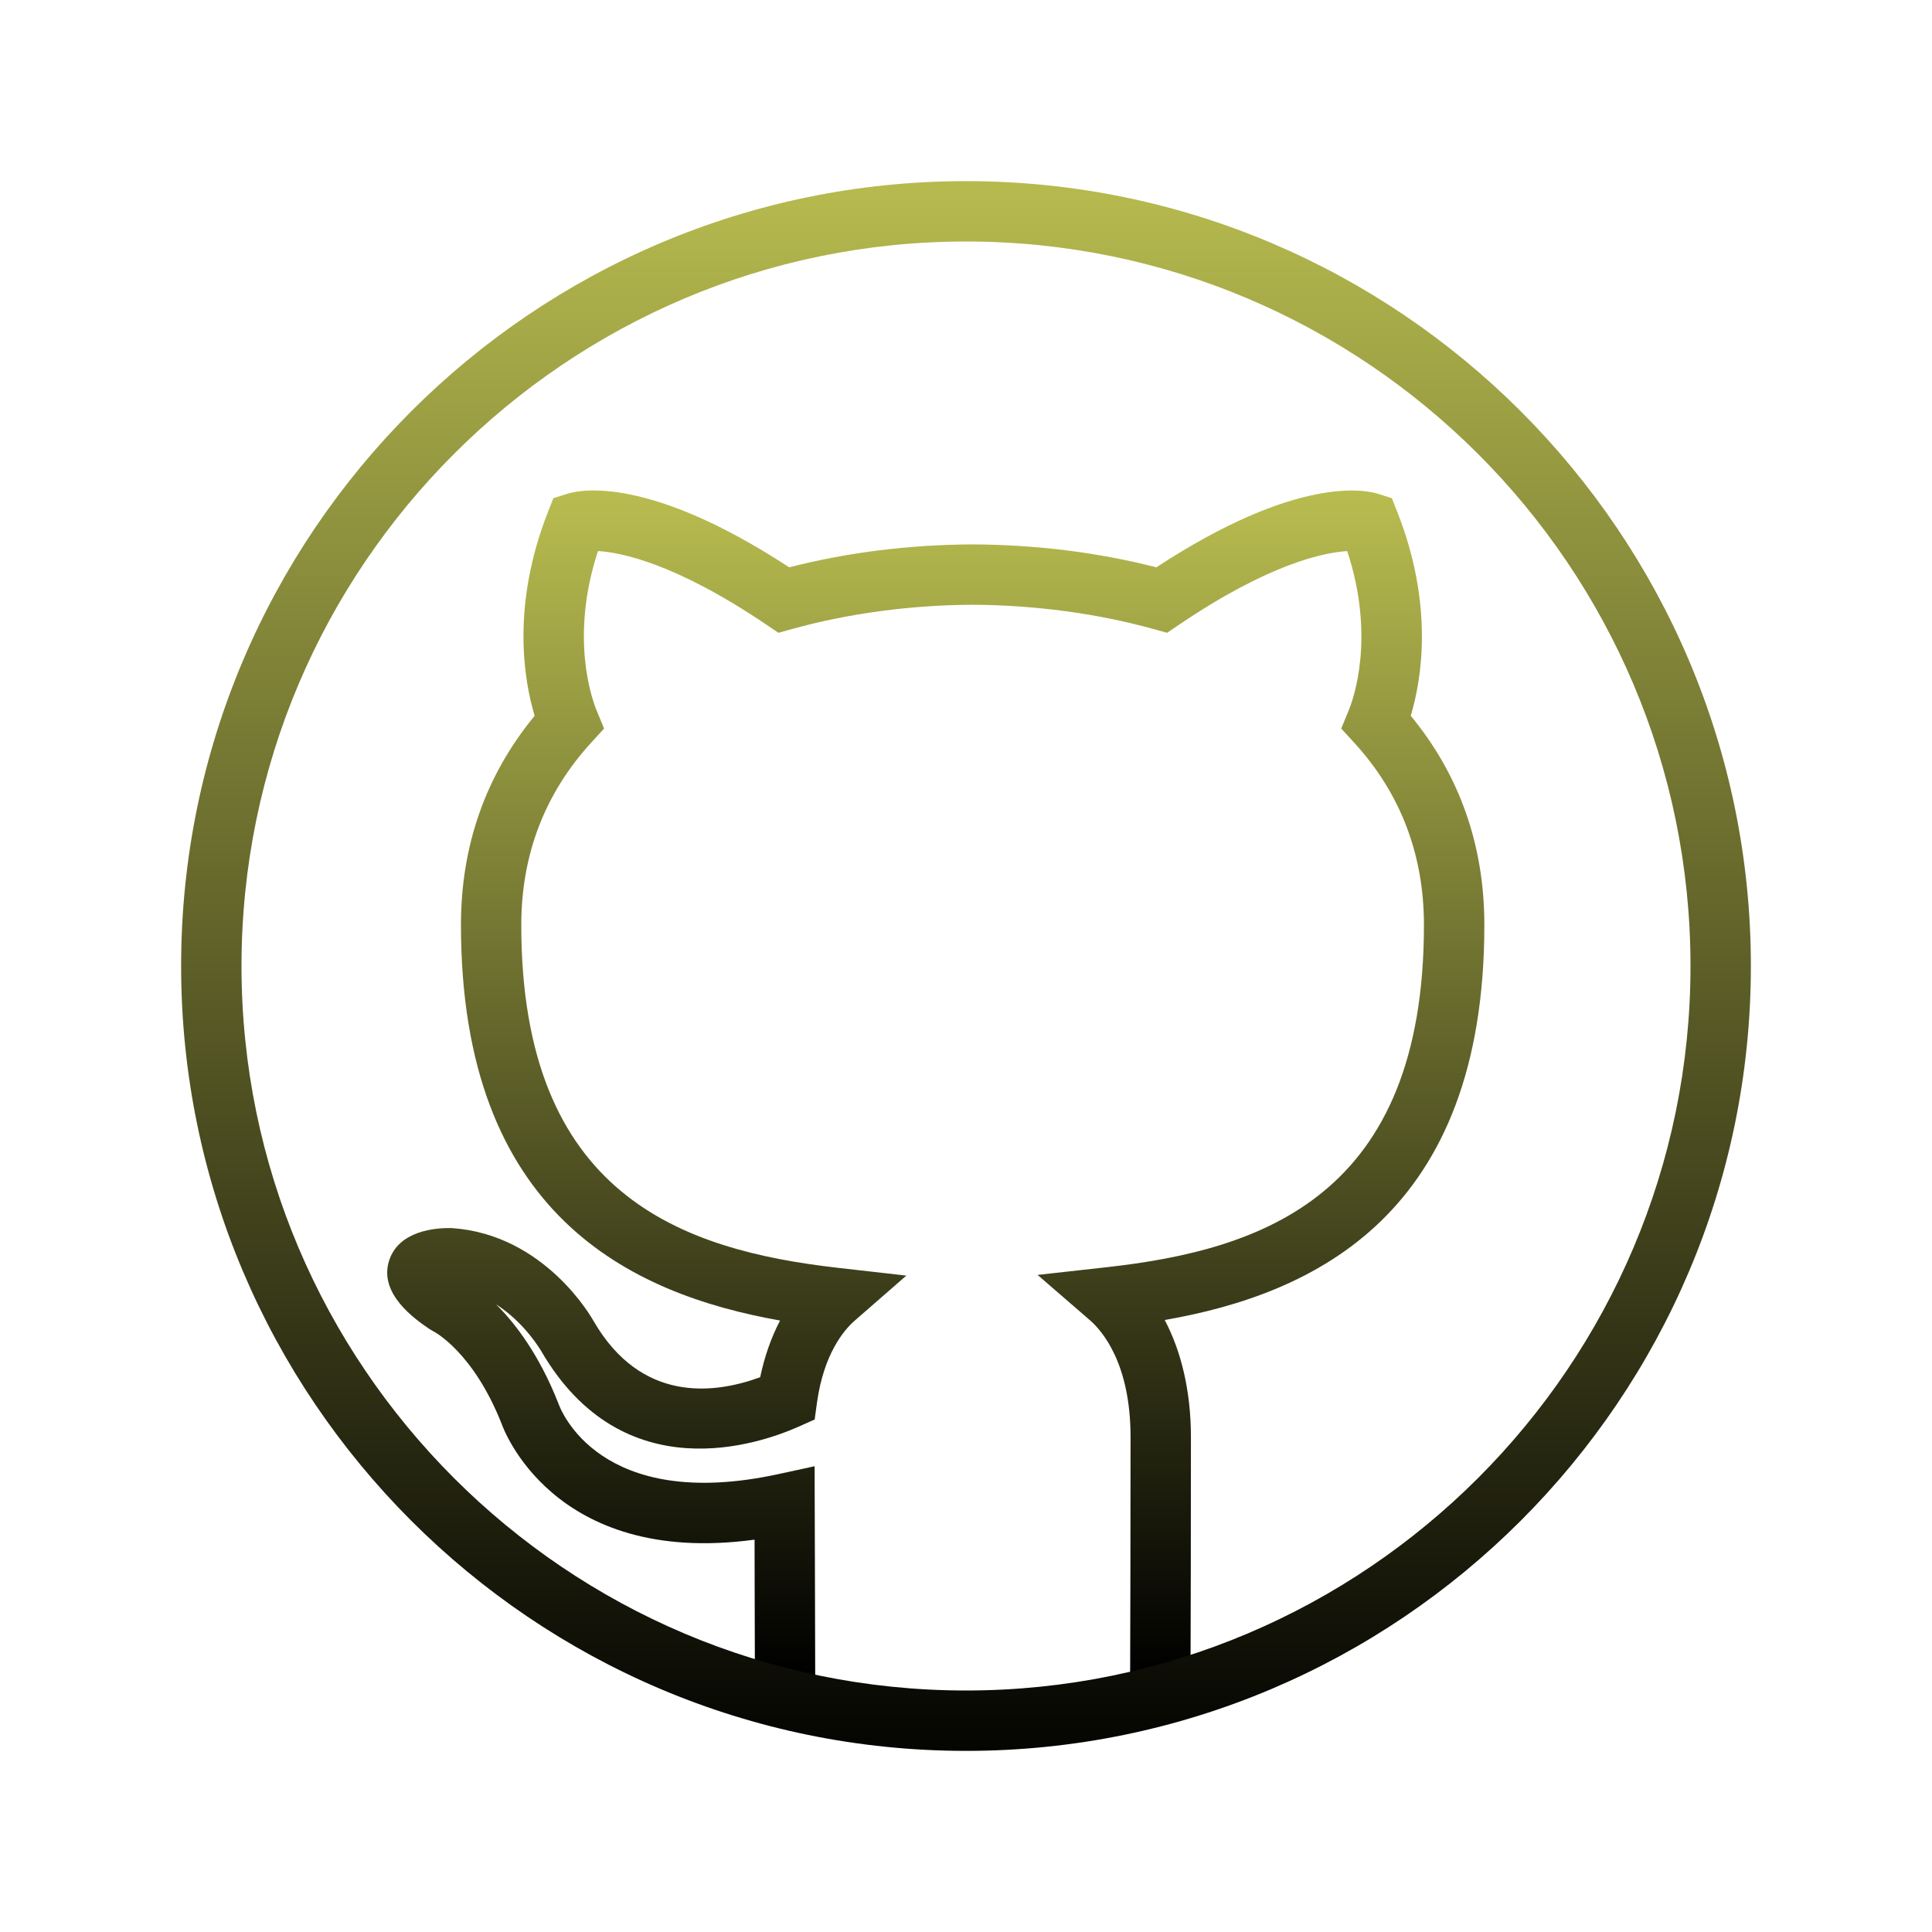
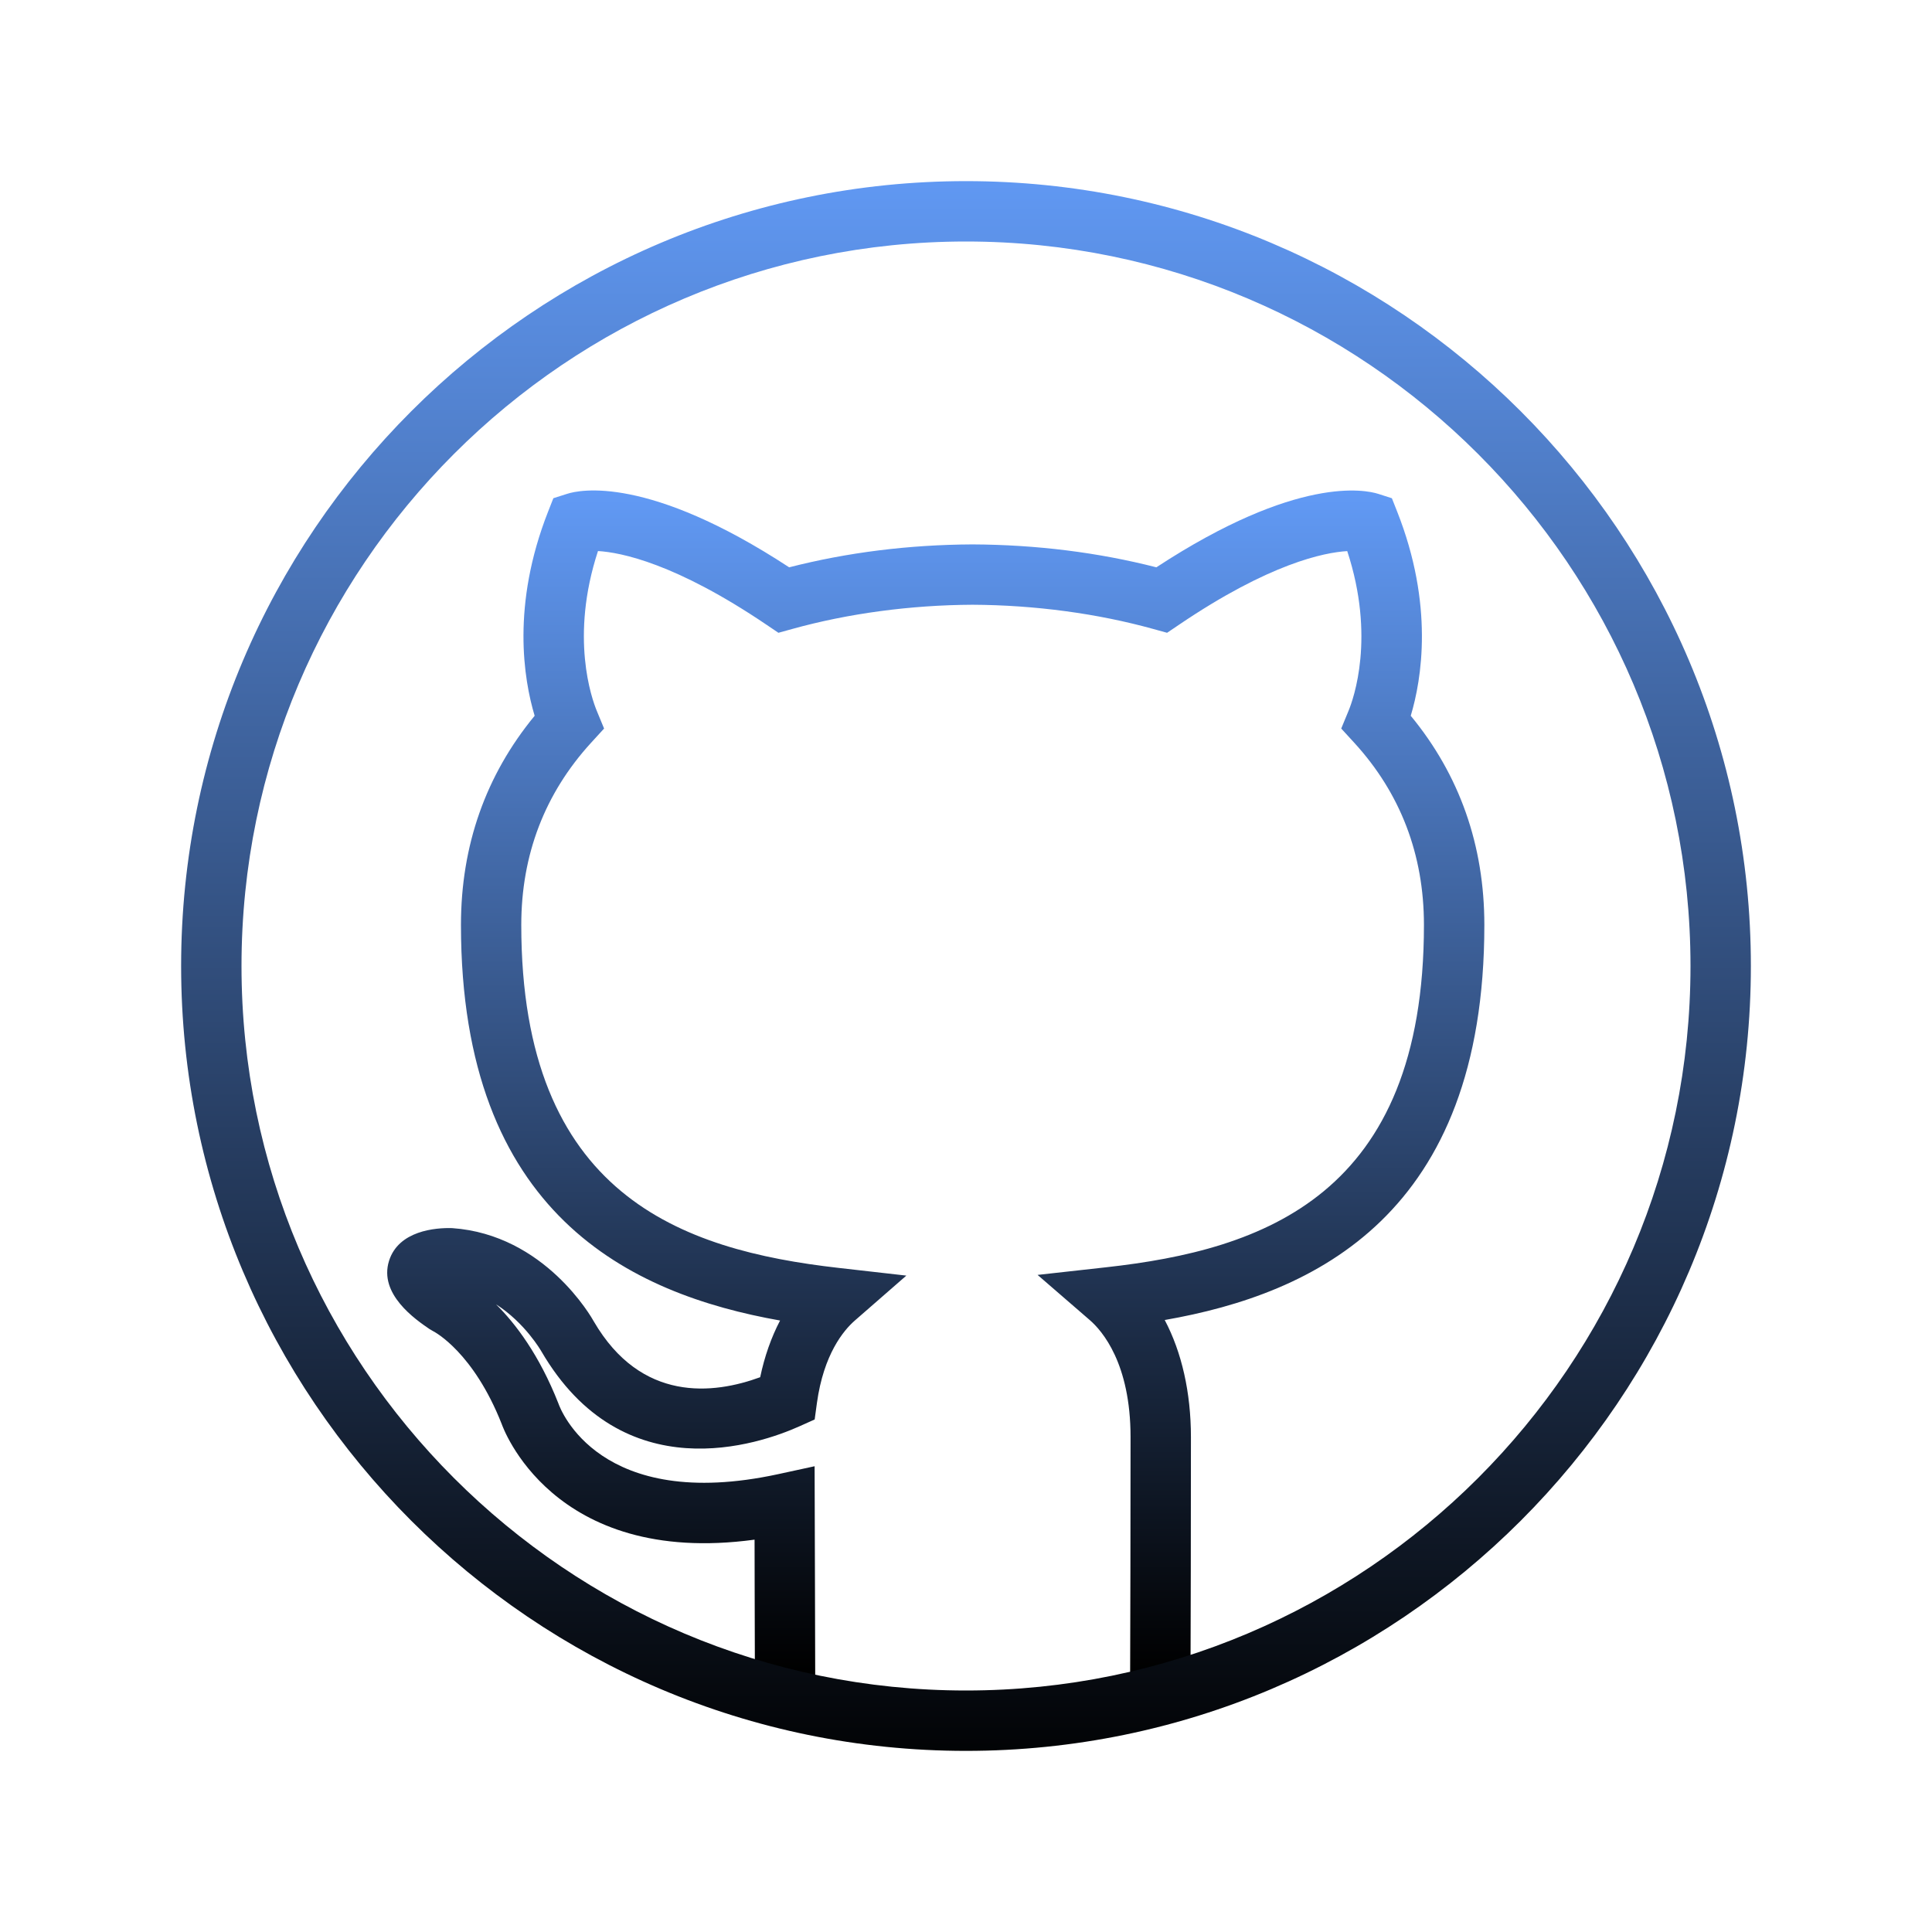
<svg xmlns="http://www.w3.org/2000/svg" viewBox="0,0,256,256" width="64px" height="64px">
  <defs>
    <linearGradient x1="30.999" y1="16" x2="30.999" y2="55.342" gradientUnits="userSpaceOnUse" id="color-1">
-       <stop offset="0" stop-color="#babe50" />
+       <stop offset="0" stop-color="#629bf7" />
      <stop offset="1" stop-color="#000000" />
    </linearGradient>
    <linearGradient x1="32" y1="5" x2="32" y2="59.167" gradientUnits="userSpaceOnUse" id="color-2">
-       <stop offset="0" stop-color="#babe50" />
+       <stop offset="0" stop-color="#629bf7" />
      <stop offset="1" stop-color="#000000" />
    </linearGradient>
  </defs>
  <g fill="none" fill-rule="nonzero" stroke="none" stroke-width="1" stroke-linecap="butt" stroke-linejoin="miter" stroke-miterlimit="10" stroke-dasharray="" stroke-dashoffset="0" font-family="none" font-weight="none" font-size="none" text-anchor="none" style="mix-blend-mode: normal">
    <g transform="scale(4,4)">
      <path d="M25.008,56.007c-0.003,-0.368 -0.006,-1.962 -0.009,-3.454l-0.003,-1.55c-6.729,0.915 -8.358,-3.78 -8.376,-3.83c-0.934,-2.368 -2.211,-3.045 -2.266,-3.073l-0.124,-0.072c-0.463,-0.316 -1.691,-1.157 -1.342,-2.263c0.315,-0.997 1.536,-1.1 2.091,-1.082c3.074,0.215 4.63,2.978 4.694,3.095c1.569,2.689 3.964,2.411 5.509,1.844c0.144,-0.688 0.367,-1.32 0.659,-1.878c-4.956,-0.879 -10.571,-3.515 -10.571,-13.104c0,-2.633 0.82,-4.96 2.441,-6.929c-0.362,-1.206 -0.774,-3.666 0.446,-6.765l0.174,-0.442l0.452,-0.144c0.416,-0.137 2.688,-0.624 7.359,2.433c1.928,-0.494 3.969,-0.749 6.074,-0.759c2.115,0.01 4.158,0.265 6.09,0.759c4.667,-3.058 6.934,-2.565 7.351,-2.433l0.451,0.145l0.174,0.44c1.225,3.098 0.813,5.559 0.451,6.766c1.618,1.963 2.438,4.291 2.438,6.929c0,9.591 -5.621,12.219 -10.588,13.087c0.563,1.065 0.868,2.402 0.868,3.878c0,1.683 -0.007,7.204 -0.015,8.402l-2,-0.014c0.008,-1.196 0.015,-6.708 0.015,-8.389c0,-2.442 -0.943,-3.522 -1.35,-3.874l-1.73,-1.497l2.274,-0.253c5.205,-0.578 10.525,-2.379 10.525,-11.341c0,-2.33 -0.777,-4.361 -2.31,-6.036l-0.43,-0.469l0.242,-0.587c0.166,-0.401 0.894,-2.442 -0.043,-5.291c-0.758,0.045 -2.568,0.402 -5.584,2.447l-0.384,0.259l-0.445,-0.123c-1.863,-0.518 -3.938,-0.796 -6.001,-0.806c-2.052,0.01 -4.124,0.288 -5.984,0.806l-0.445,0.123l-0.383,-0.259c-3.019,-2.044 -4.833,-2.404 -5.594,-2.449c-0.935,2.851 -0.206,4.892 -0.04,5.293l0.242,0.587l-0.429,0.469c-1.536,1.681 -2.314,3.712 -2.314,6.036c0,8.958 5.31,10.77 10.504,11.361l2.252,0.256l-1.708,1.49c-0.372,0.325 -1.03,1.112 -1.254,2.727l-0.075,0.549l-0.506,0.227c-1.321,0.592 -5.839,2.162 -8.548,-2.485c-0.015,-0.025 -0.544,-0.945 -1.502,-1.557c0.646,0.639 1.433,1.673 2.068,3.287c0.066,0.19 1.357,3.622 7.28,2.339l1.206,-0.262l0.012,3.978c0.003,1.487 0.006,3.076 0.009,3.444z" fill="url(#color-1)" />
      <path d="M32,58c-14.337,0 -26,-11.663 -26,-26c0,-14.337 11.663,-26 26,-26c14.337,0 26,11.663 26,26c0,14.337 -11.663,26 -26,26zM32,8c-13.233,0 -24,10.767 -24,24c0,13.233 10.767,24 24,24c13.233,0 24,-10.767 24,-24c0,-13.233 -10.767,-24 -24,-24z" fill="url(#color-2)" />
    </g>
  </g>
</svg>
